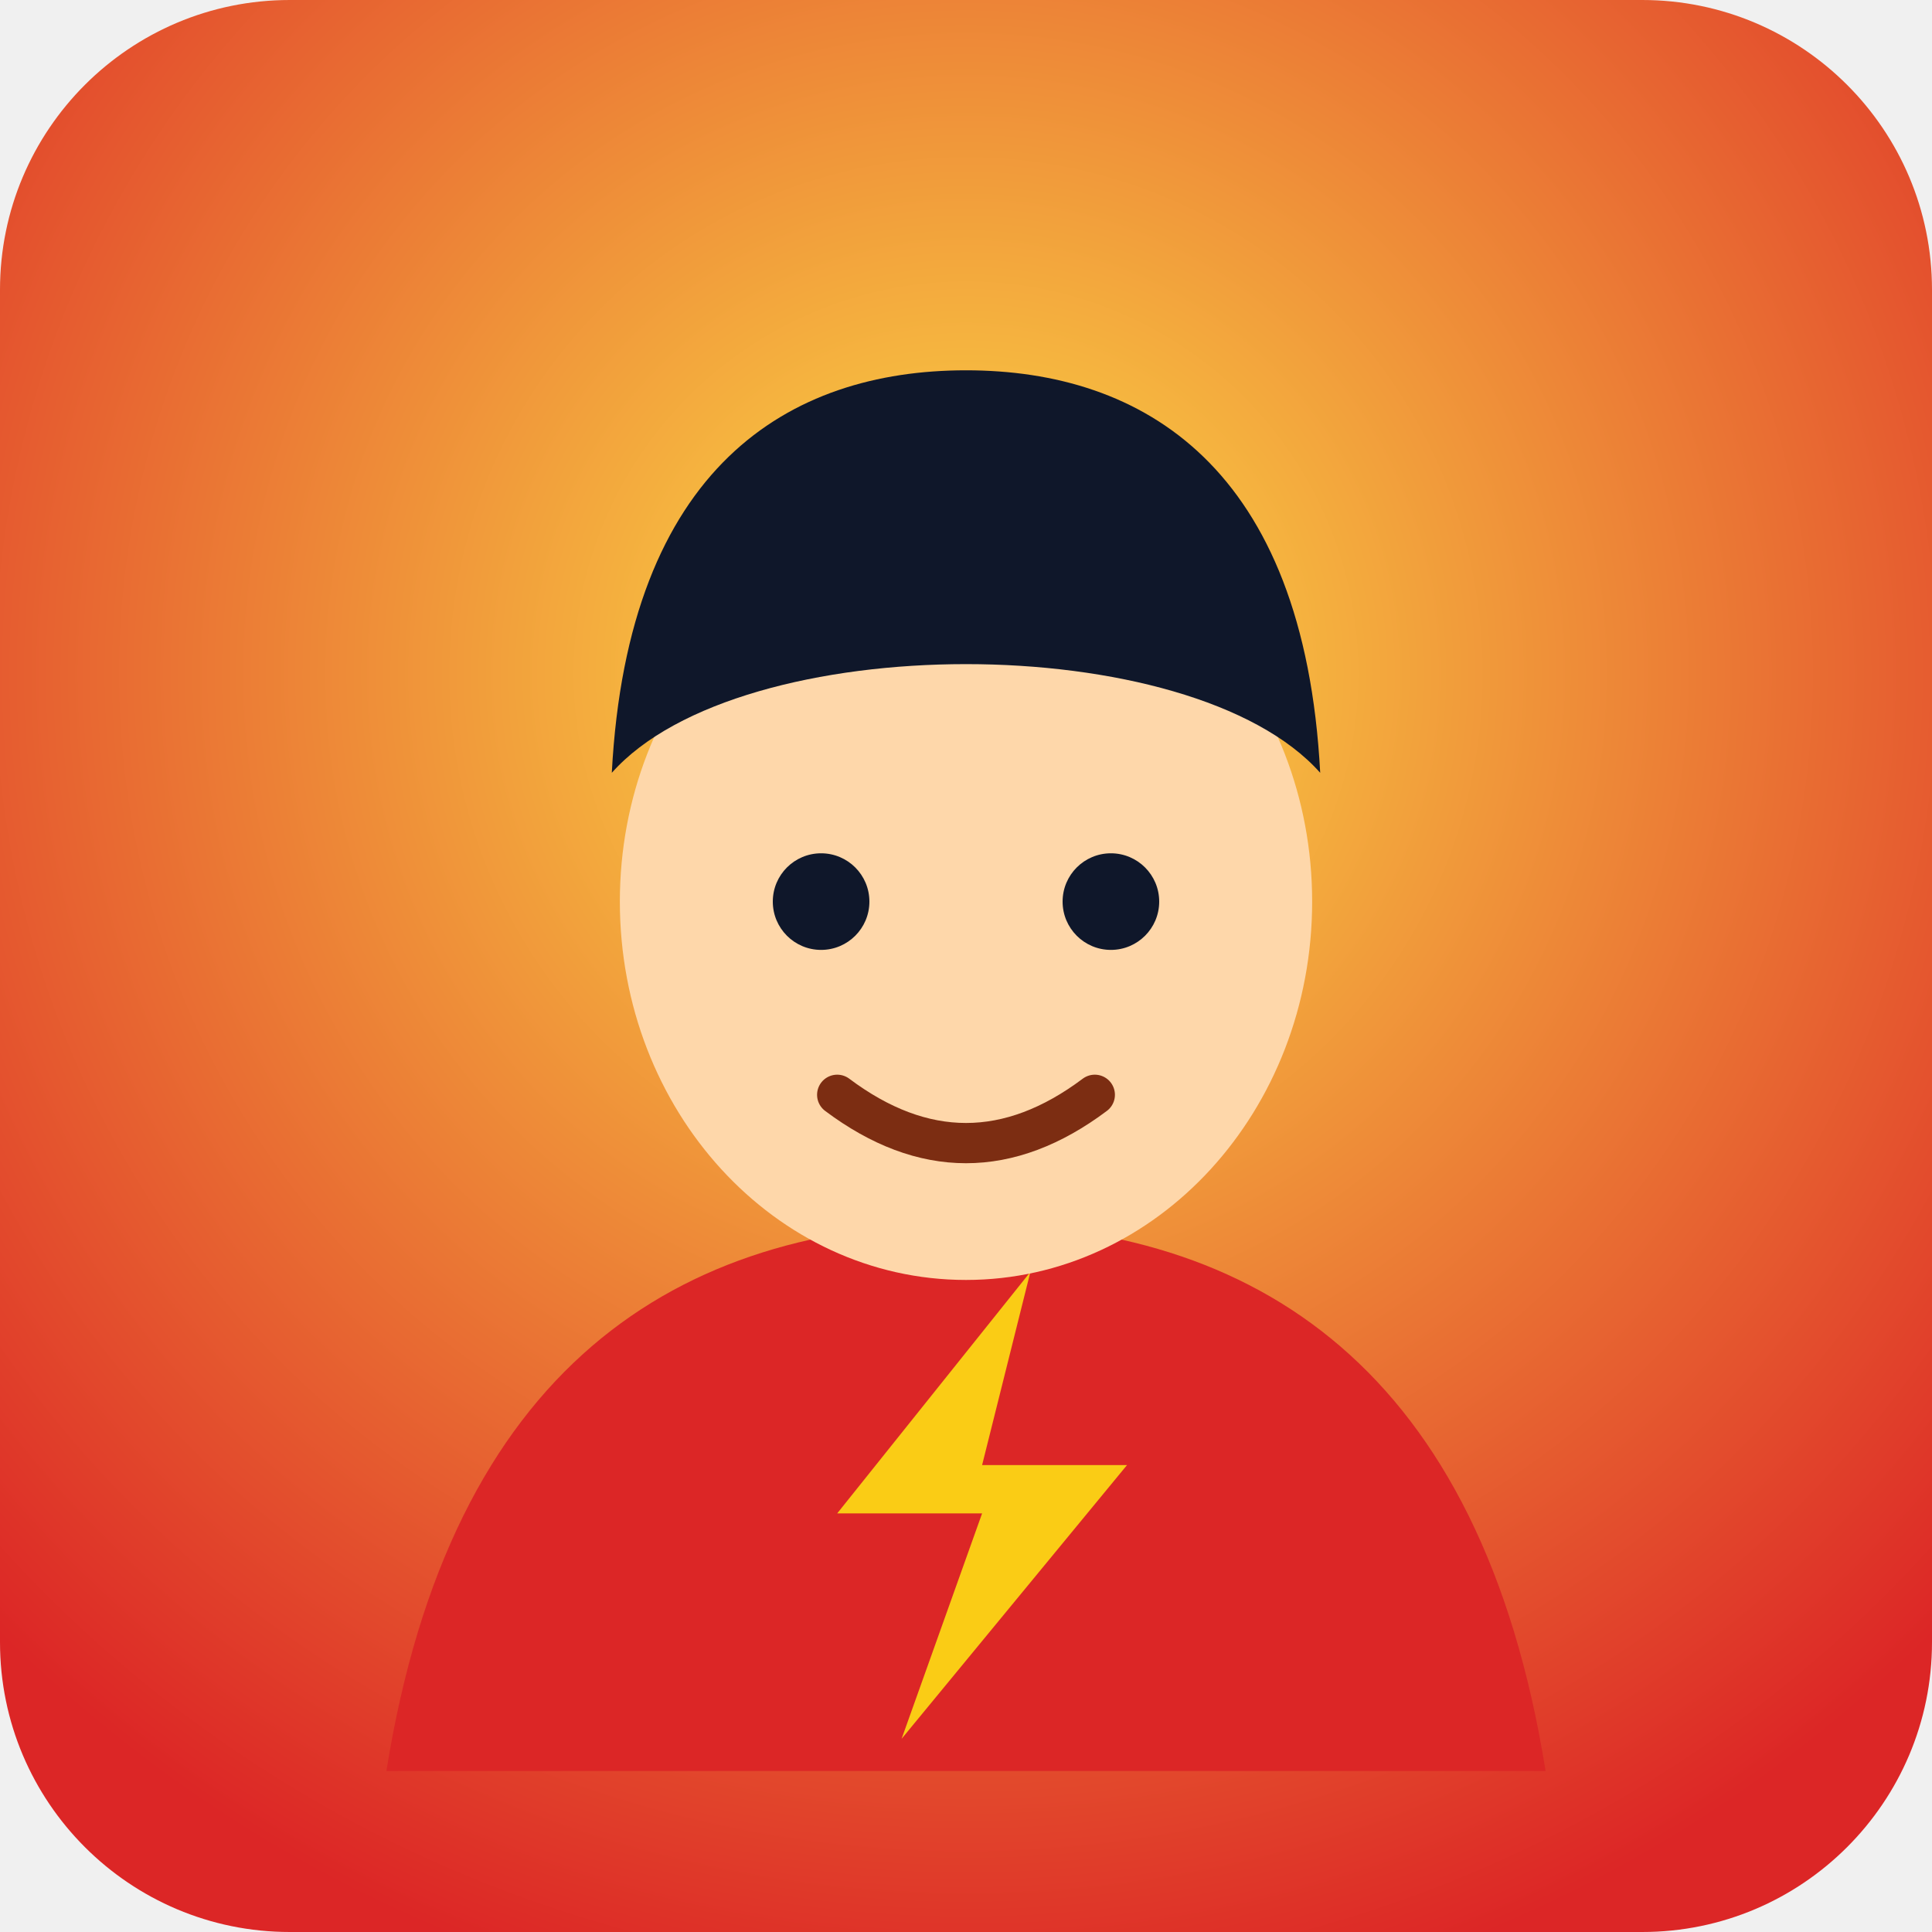
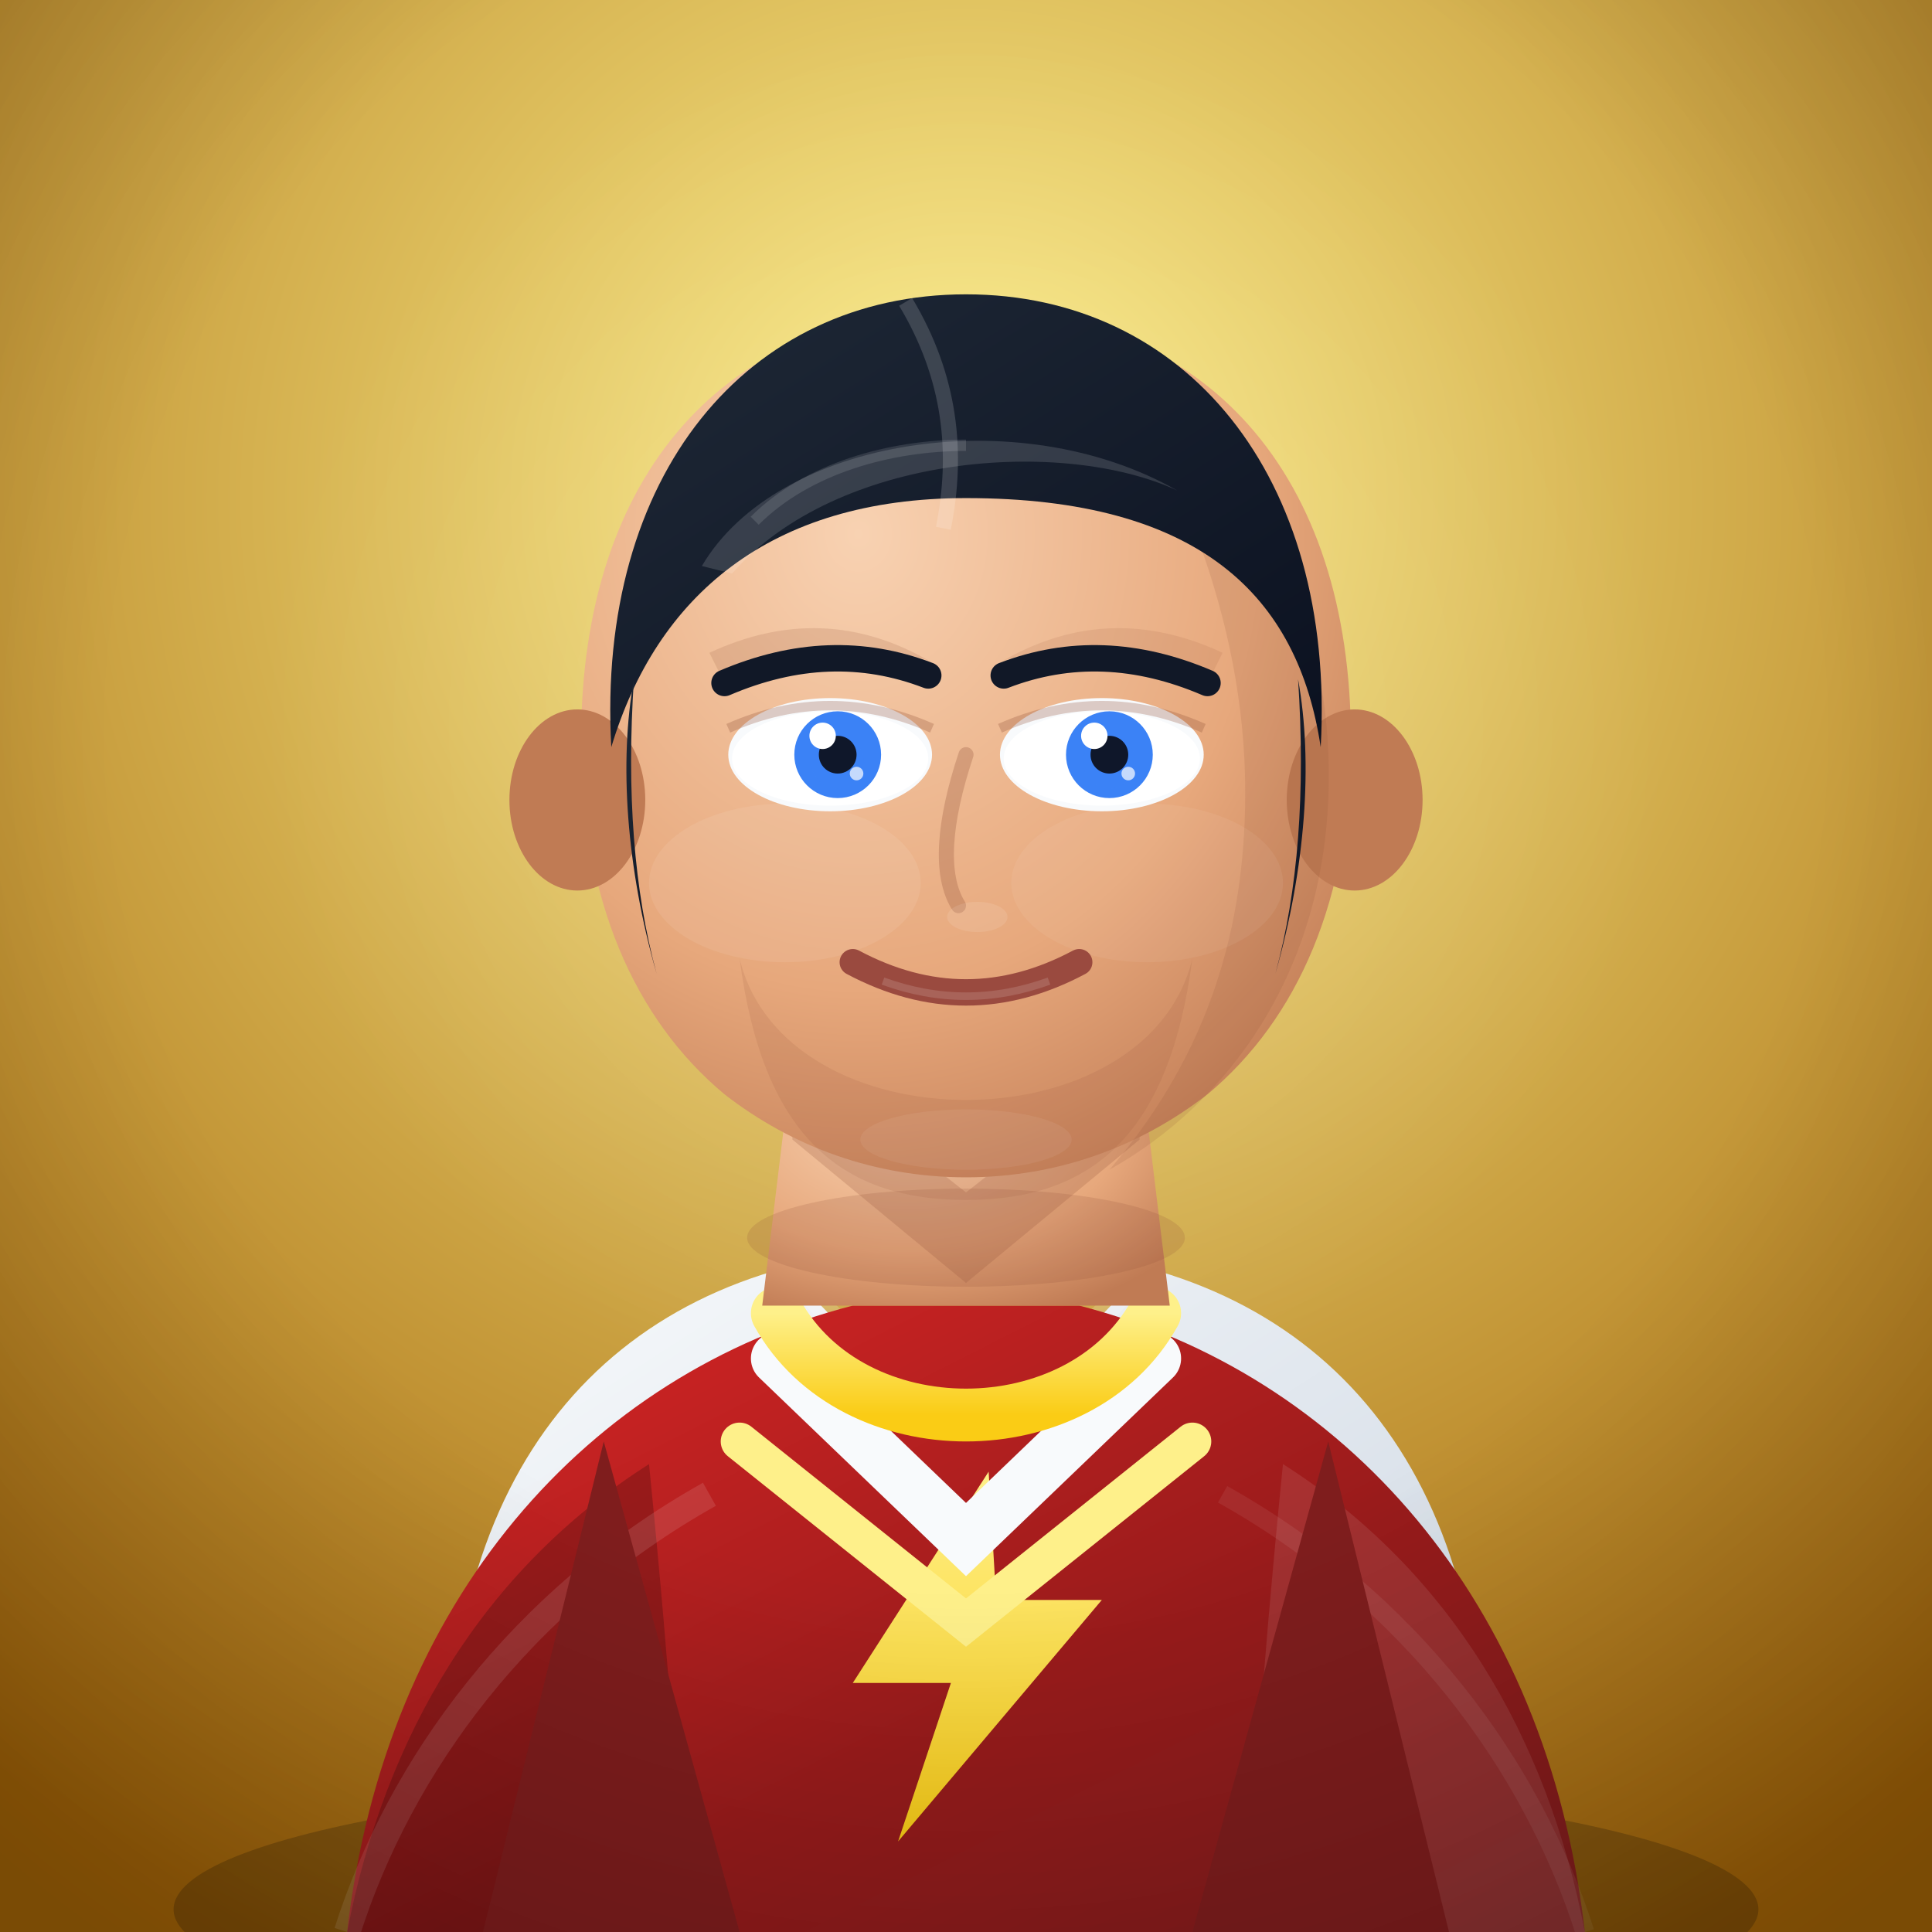
- <svg xmlns="http://www.w3.org/2000/svg" viewBox="0 0 240 240">
+ <svg xmlns="http://www.w3.org/2000/svg" viewBox="0 0 512 512" width="512" height="512">
  <defs>
-     <radialGradient id="bg" cx="50%" cy="35%" r="70%">
-       <stop offset="0%" stop-color="#fde047" />
-       <stop offset="100%" stop-color="#dc2626" />
+     <radialGradient id="bg" cx="50%" cy="26%" r="82%">
+       <stop offset="0%" stop-color="#fef08a" />
+       <stop offset="100%" stop-color="#a16207" />
+     </radialGradient>
+     <radialGradient id="halo" cx="50%" cy="50%" r="50%">
+       <stop offset="0%" stop-color="#fff" stop-opacity=".2" />
+       <stop offset="100%" stop-color="#fff" stop-opacity="0" />
+     </radialGradient>
+     <radialGradient id="skin" cx="36%" cy="26%" r="84%">
+       <stop offset="0%" stop-color="#f8d2b2" />
+       <stop offset="62%" stop-color="#e7a87c" />
+       <stop offset="100%" stop-color="#c07b54" />
+     </radialGradient>
+     <linearGradient id="suit" x1="0" y1="0" x2="1" y2="1">
+       <stop offset="0%" stop-color="#dc2626" />
+       <stop offset="58%" stop-color="#991b1b" />
+       <stop offset="100%" stop-color="#7f1d1d" />
+     </linearGradient>
+     <linearGradient id="hair" x1="0" y1="0" x2="1" y2="1">
+       <stop offset="0%" stop-color="#1f2937" />
+       <stop offset="100%" stop-color="#0b1120" />
+     </linearGradient>
+     <linearGradient id="mask" x1="0" y1="0" x2="1" y2="1">
+       <stop offset="0%" stop-color="#facc15" />
+       <stop offset="55%" stop-color="#b45309" />
+       <stop offset="100%" stop-color="#b45309" />
+     </linearGradient>
+     <linearGradient id="metal" x1="0" y1="0" x2="1" y2="1">
+       <stop offset="0%" stop-color="#e2e8f0" />
+       <stop offset="100%" stop-color="#64748b" />
+     </linearGradient>
+     <linearGradient id="accent" x1="0" y1="0" x2="0" y2="1">
+       <stop offset="0%" stop-color="#fef08a" />
+       <stop offset="100%" stop-color="#facc15" />
+     </linearGradient>
+     <linearGradient id="cape" x1="0" y1="0" x2="1" y2="1">
+       <stop offset="0%" stop-color="#f8fafc" />
+       <stop offset="100%" stop-color="#cbd5e1" />
+     </linearGradient>
+     <radialGradient id="vignette" cx="50%" cy="38%" r="76%">
+       <stop offset="58%" stop-color="#000" stop-opacity="0" />
+       <stop offset="100%" stop-color="#000" stop-opacity=".34" />
    </radialGradient>
  </defs>
-   <rect width="240" height="240" rx="36" fill="url(#bg)" />
-   <path d="M48 220 C56 170 84 152 120 152 C156 152 184 170 192 220 Z" fill="#dc2626" />
-   <polygon points="128,158 104,188 122,188 112,216 140,182 122,182" fill="#facc15" />
-   <ellipse cx="120" cy="112" rx="43" ry="47" fill="#fed7aa" />
-   <path d="M76 96 C78 58 98 46 120 46 C142 46 162 58 164 96 C148 78 92 78 76 96 Z" fill="#0f172a" />
-   <circle cx="102" cy="112" r="6" fill="#0f172a" />
-   <circle cx="138" cy="112" r="6" fill="#0f172a" />
-   <path d="M104 136 Q120 148 136 136" stroke="#7c2d12" stroke-width="5" stroke-linecap="round" fill="none" />
+   <rect width="512" height="512" fill="url(#bg)" />
+   <circle cx="256" cy="192" r="184" fill="url(#halo)" />
+   <path d="M122 512 C108 416 142 354 208 336 L256 386 L304 336 C370 354 404 416 390 512 Z" fill="url(#cape)" />
+   <path d="M208 336 L256 386 L304 336" fill="none" stroke="#fff" stroke-width="6" opacity=".16" />
+   <ellipse cx="256" cy="506" rx="210" ry="36" fill="#000" opacity=".2" />
+   <path d="M92 512 C102 424 156 364 226 346 L286 346 C356 364 410 424 420 512 Z" fill="url(#suit)" />
+   <path d="M92 512 C102 460 128 416 172 388 C178 448 180 484 182 512 Z" fill="#000" opacity=".2" />
+   <path d="M420 512 C410 460 384 416 340 388 C334 448 332 484 330 512 Z" fill="#fff" opacity=".09" />
+   <path d="M92 512 C106 468 138 424 188 396" fill="none" stroke="#fff" stroke-width="7" opacity=".11" />
+   <path d="M420 512 C406 468 374 424 324 396" fill="none" stroke="#fff" stroke-width="5" opacity=".07" />
+   <path d="M128 512 L160 382 L196 512 Z" fill="#7f1d1d" />
+   <path d="M384 512 L352 382 L316 512 Z" fill="#7f1d1d" />
+   <path d="M262 390 L226 446 L252 446 L238 488 L292 424 L264 424 Z" fill="url(#accent)" />
+   <path d="M196 382 L256 430 L316 382" fill="none" stroke="#fef08a" stroke-width="10" stroke-linecap="round" />
+   <path d="M206 360 L256 408 L306 360" fill="none" stroke="#f8fafc" stroke-width="14" stroke-linecap="round" />
+   <path d="M206 348 C226 384 286 384 306 348" fill="none" stroke="url(#accent)" stroke-width="14" stroke-linecap="round" />
+   <path d="M210 280 L302 280 L310 346 L202 346 Z" fill="url(#skin)" />
+   <path d="M210 280 L256 316 L302 280 L302 302 L256 340 L210 302 Z" fill="#8f4f35" opacity=".22" />
+   <ellipse cx="256" cy="328" rx="58" ry="13" fill="#8f4f35" opacity=".18" />
+   <path d="M256 82 C320 82 358 126 358 196 C358 238 344 270 320 290 C302 304 280 312 256 312 C232 312 210 304 192 290 C168 270 154 238 154 196 C154 126 192 82 256 82 Z" fill="url(#skin)" />
+   <ellipse cx="153" cy="212" rx="18" ry="24" fill="#c07b54" />
+   <ellipse cx="359" cy="212" rx="18" ry="24" fill="#c07b54" />
+   <path d="M296 98 C334 126 354 164 352 212 C350 258 326 292 294 310 C318 282 330 250 330 210 C330 162 310 122 296 98 Z" fill="#8f4f35" opacity=".15" />
+   <ellipse cx="208" cy="234" rx="36" ry="21" fill="#fff" opacity=".075" />
+   <ellipse cx="304" cy="234" rx="36" ry="21" fill="#fff" opacity=".055" />
+   <path d="M188 173 Q218 159 246 175 Q218 167 192 181 Z" fill="#8f4f35" opacity=".16" />
+   <path d="M324 173 Q294 159 266 175 Q294 167 320 181 Z" fill="#8f4f35" opacity=".12" />
+   <path d="M256 200 C250 218 249 232 254 240" fill="none" stroke="#8f4f35" stroke-width="4" opacity=".28" stroke-linecap="round" />
+   <ellipse cx="259" cy="243" rx="8" ry="4" fill="#fff" opacity=".1" />
+   <path d="M192 181 Q220 169 246 179" fill="none" stroke="#111827" stroke-width="7" stroke-linecap="round" />
+   <path d="M320 181 Q292 169 266 179" fill="none" stroke="#111827" stroke-width="7" stroke-linecap="round" />
+   <ellipse cx="220" cy="200" rx="27" ry="15" fill="#f8fafc" />
+   <ellipse cx="220" cy="201" rx="26" ry="12.5" fill="#fff" />
+   <circle cx="222" cy="200" r="11.5" fill="#3b82f6" />
+   <circle cx="222" cy="202" r="7" fill="#3b82f6" opacity=".55" />
+   <circle cx="222" cy="200" r="5" fill="#0f172a" />
+   <circle cx="218" cy="195" r="3.5" fill="#fff" />
+   <circle cx="227" cy="205" r="1.8" fill="#fff" opacity=".7" />
+   <path d="M193 193 Q220 181 247 193" fill="none" stroke="#8f4f35" stroke-width="2.5" opacity=".28" />
+   <ellipse cx="292" cy="200" rx="27" ry="15" fill="#f8fafc" />
+   <ellipse cx="292" cy="201" rx="26" ry="12.5" fill="#fff" />
+   <circle cx="294" cy="200" r="11.5" fill="#3b82f6" />
+   <circle cx="294" cy="202" r="7" fill="#3b82f6" opacity=".55" />
+   <circle cx="294" cy="200" r="5" fill="#0f172a" />
+   <circle cx="290" cy="195" r="3.5" fill="#fff" />
+   <circle cx="299" cy="205" r="1.8" fill="#fff" opacity=".7" />
+   <path d="M265 193 Q292 181 319 193" fill="none" stroke="#8f4f35" stroke-width="2.5" opacity=".28" />
+   <path d="M226 255 Q256 271 286 255" fill="none" stroke="#9a4a3f" stroke-width="7" stroke-linecap="round" />
+   <path d="M234 260 Q256 268 278 260" fill="none" stroke="#fff" stroke-width="2" opacity=".14" />
+   <path d="M196 254 C208 304 304 304 316 254 C310 300 290 318 256 318 C222 318 202 300 196 254 Z" fill="#8f4f35" opacity=".13" />
+   <ellipse cx="256" cy="302" rx="28" ry="8" fill="#fff" opacity=".06" />
+   <path d="M162 198 C158 126 198 78 256 78 C314 78 354 126 350 198 C344 158 318 132 256 132 C204 132 174 158 162 198 Z" fill="url(#hair)" />
+   <path d="M240 80 C252 100 254 120 250 140" fill="none" stroke="#fff" stroke-width="4" opacity=".16" />
+   <path d="M186 150 C206 116 270 106 312 130 C282 116 222 120 194 152 Z" fill="#fff" opacity=".14" />
+   <path d="M200 138 C214 124 236 118 256 118" fill="none" stroke="#fff" stroke-width="3" opacity=".12" />
+   <path d="M168 180 C166 210 168 236 174 258 C166 230 164 202 168 180 Z" fill="url(#hair)" />
+   <path d="M344 180 C346 210 344 236 338 258 C346 230 348 202 344 180 Z" fill="url(#hair)" />
+   <rect width="512" height="512" fill="url(#vignette)" opacity=".7" />
</svg>
